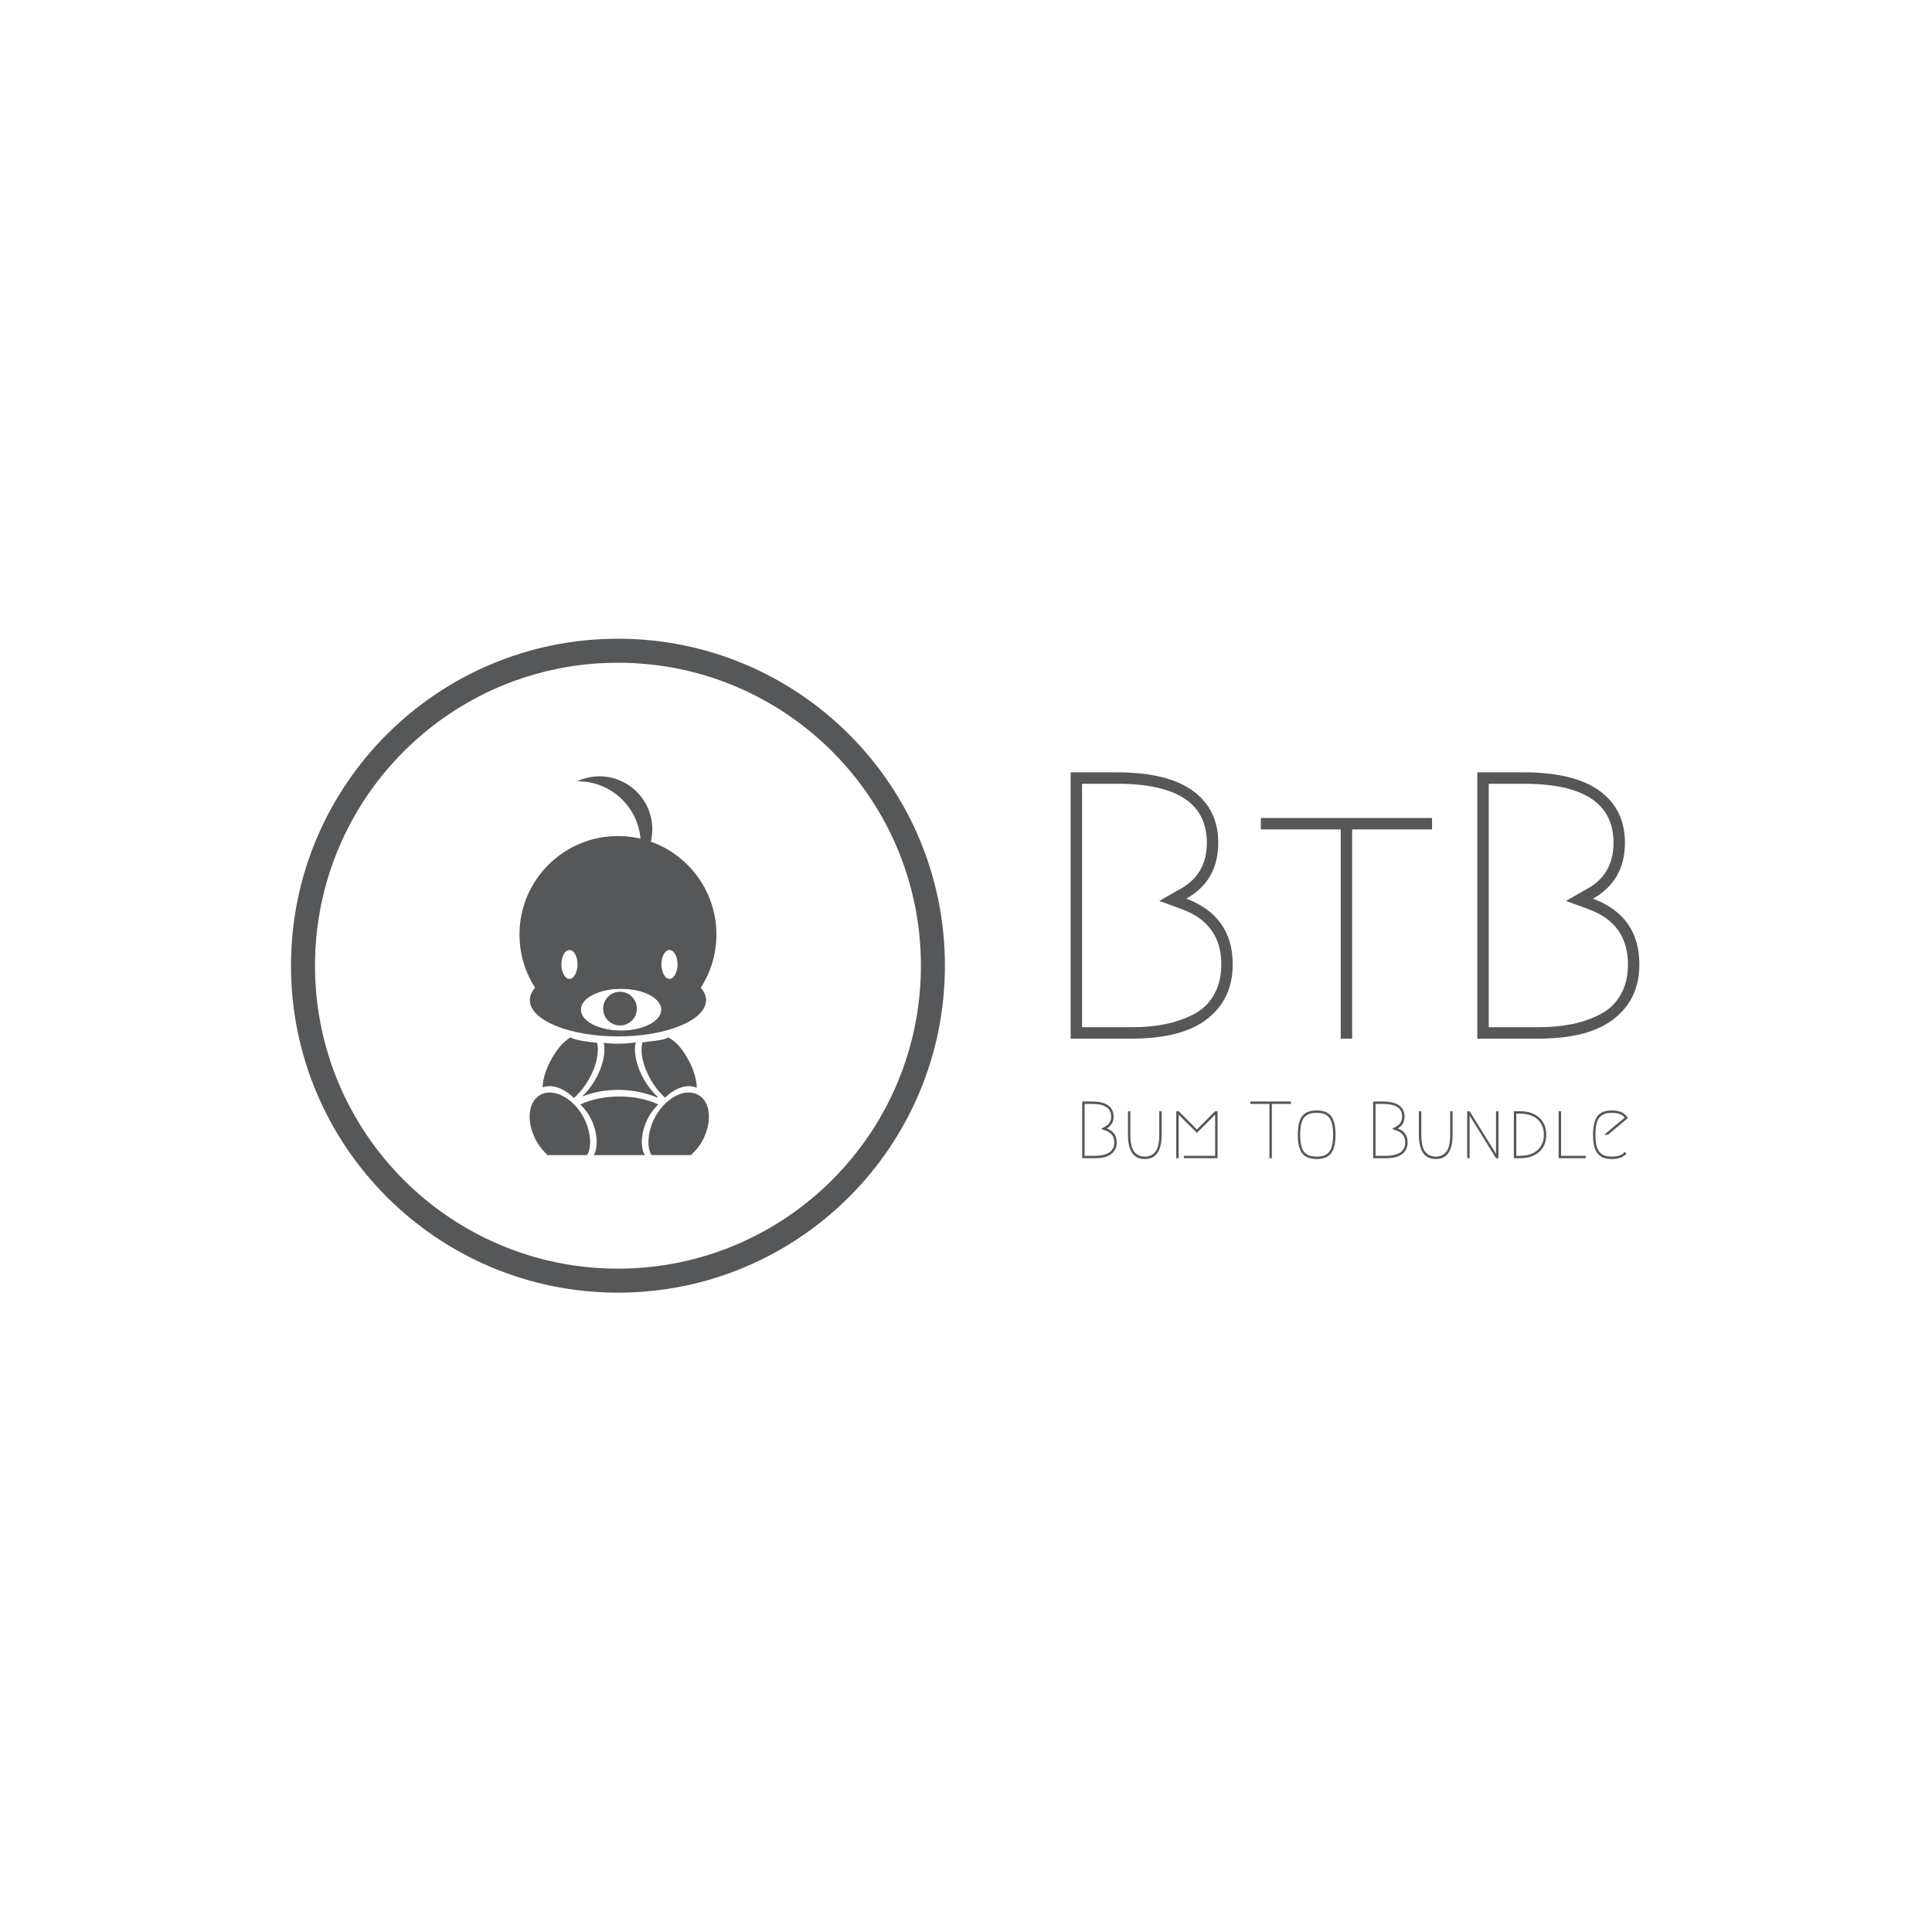
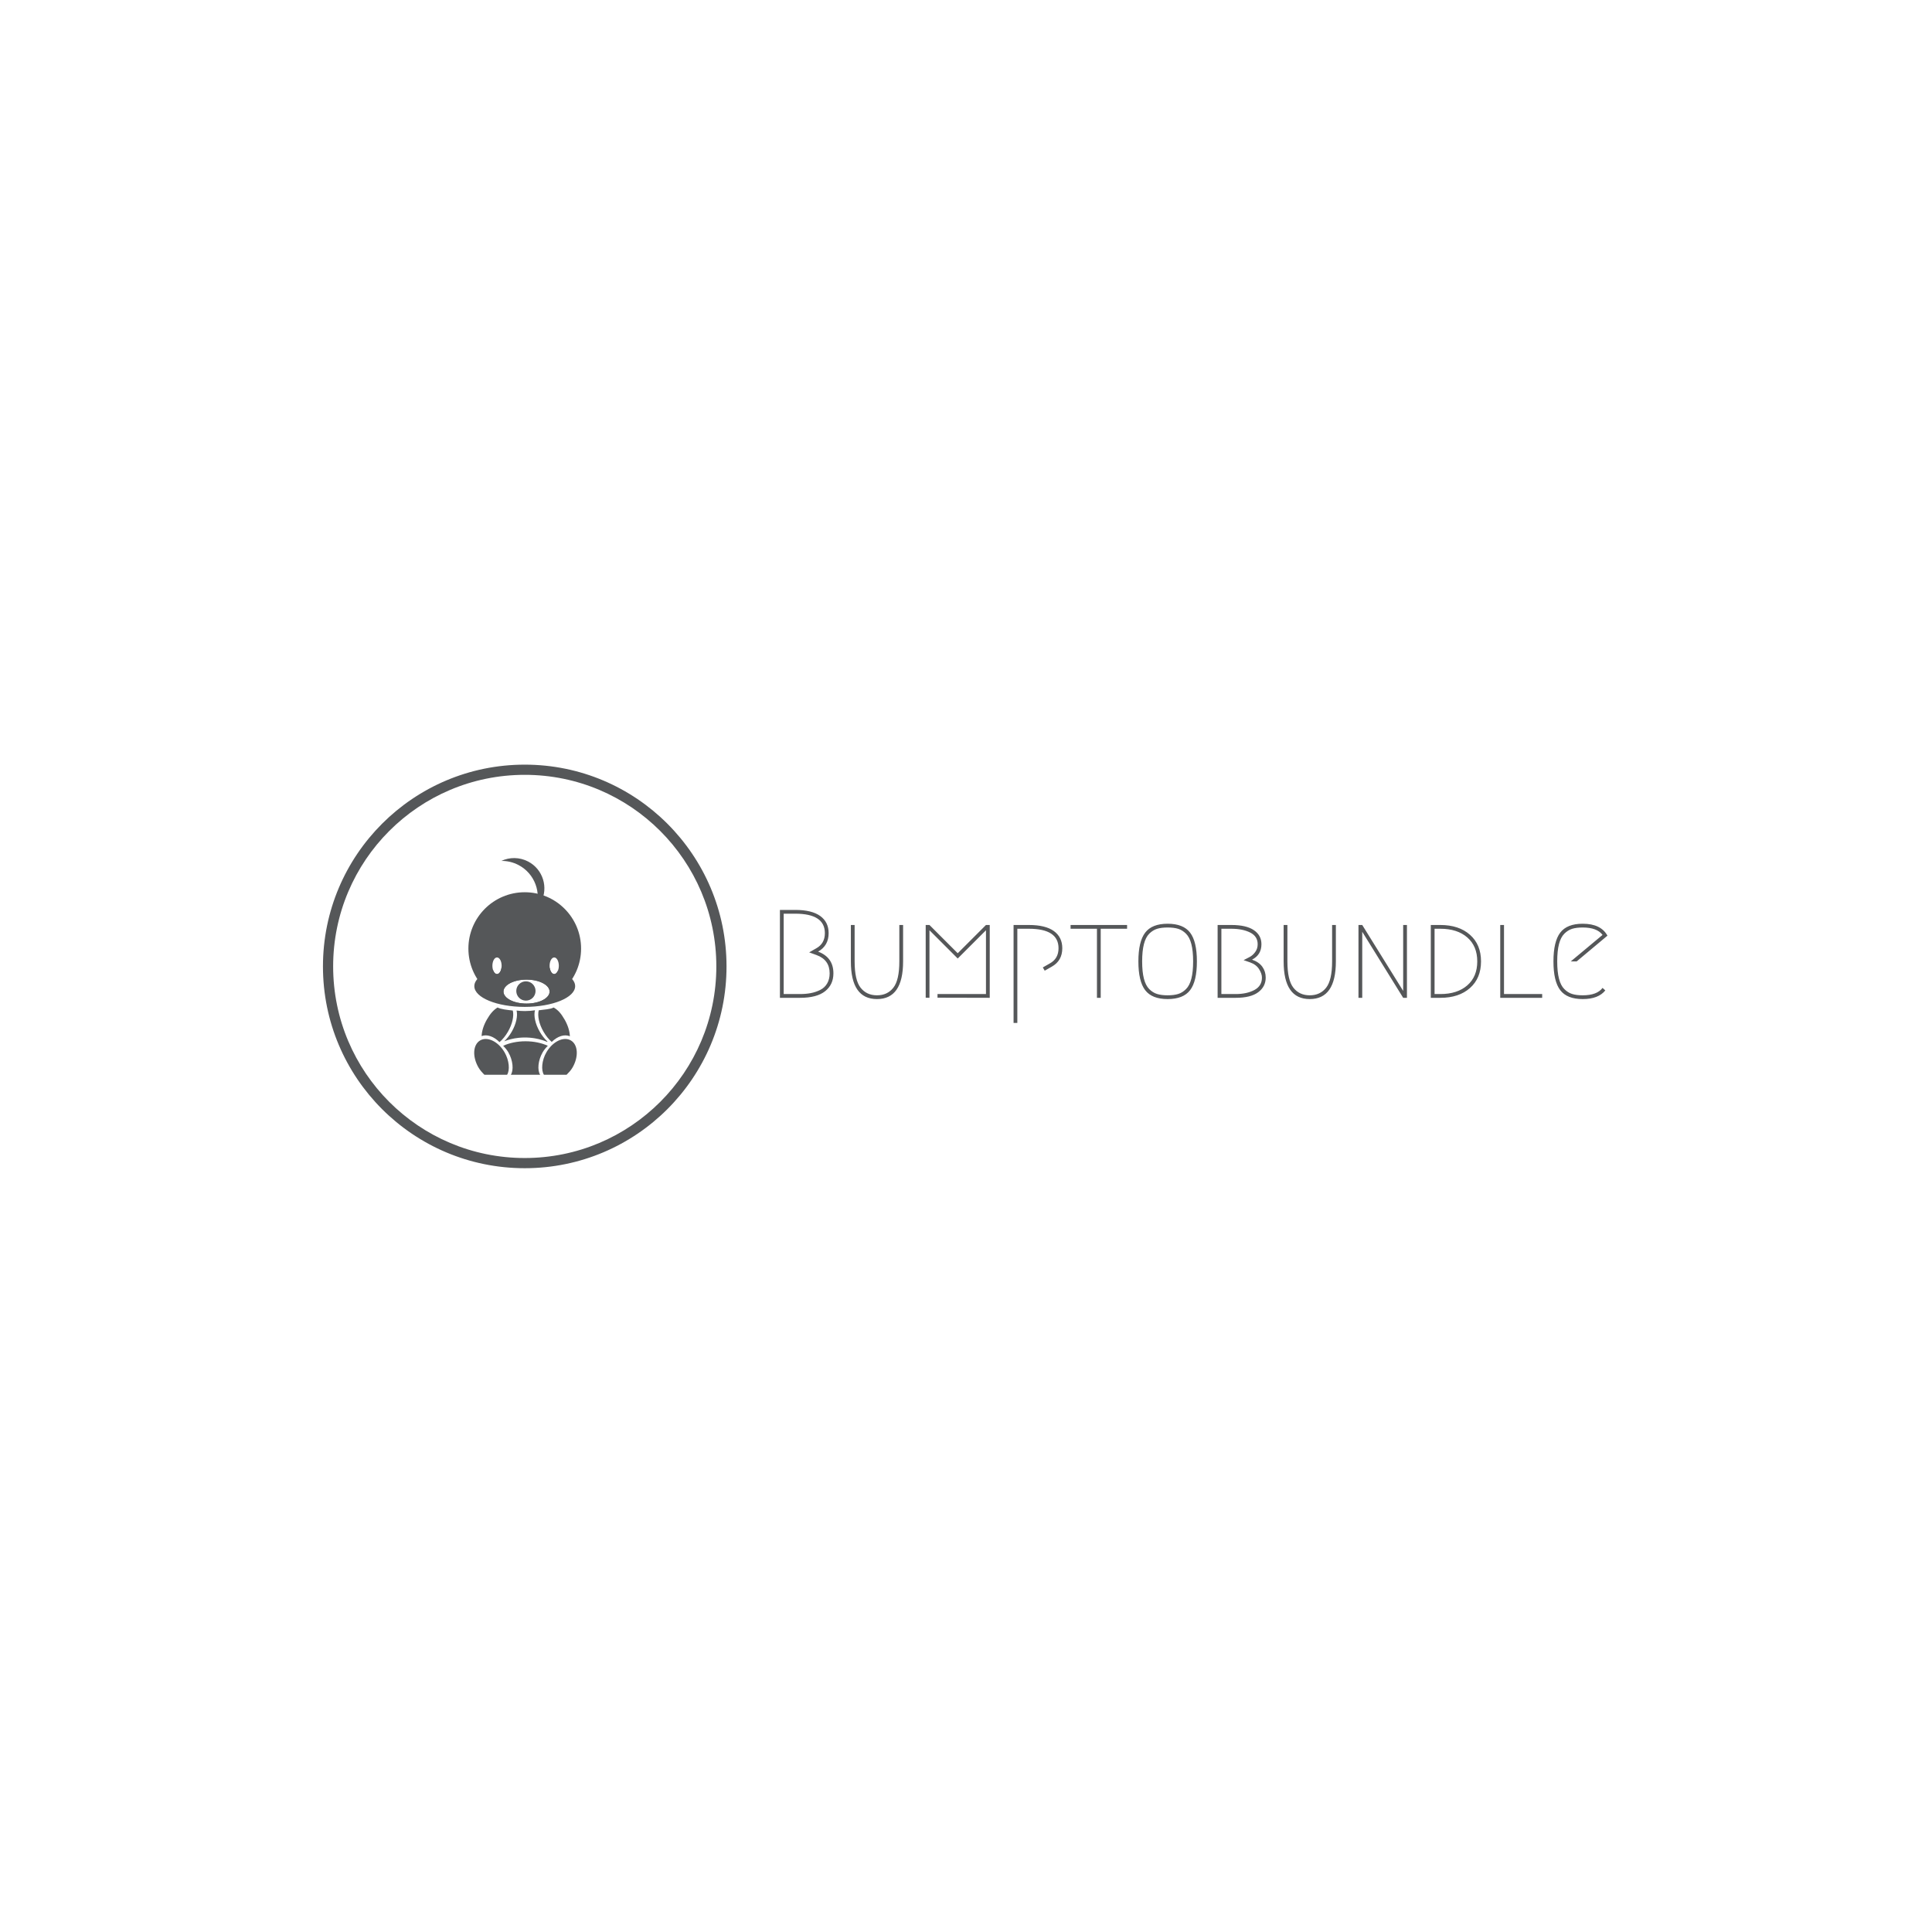
- <svg xmlns="http://www.w3.org/2000/svg" version="1.1" width="1000" height="1000" viewBox="0 0 1000 1000">
-   <rect width="1000" height="1000" fill="#ffffff" />
-   <g transform="matrix(0.7,0,0,0.7,149.5758,330.4384)">
-     <svg viewBox="0 0 396 192" data-background-color="#ffffff" preserveAspectRatio="xMidYMid meet" height="484" width="1000">
-       <g id="tight-bounds" transform="matrix(1,0,0,1,0.2399998,0.0915815)">
-         <svg viewBox="0 0 395.52 191.817" height="191.817" width="395.52">
+ <svg xmlns="http://www.w3.org/2000/svg" version="1.1" width="1500" height="1500" viewBox="0 0 1500 1500">
+   <rect width="1500" height="1500" fill="#ffffff" />
+   <g transform="matrix(0.6666667,0,0,0.6666667,249.3939,593.9975)">
+     <svg viewBox="0 0 396 124" data-background-color="#ffffff" preserveAspectRatio="xMidYMid meet" height="469" width="1500">
+       <g id="tight-bounds" transform="matrix(1,0,0,1,0.24,-0.1312198)">
+         <svg viewBox="0 0 395.52 124.262" height="124.262" width="395.52">
          <g>
-             <svg viewBox="0 0 937.737 454.778" height="191.817" width="395.52">
-               <g transform="matrix(1,0,0,1,542.2173,92.92803)">
-                 <svg viewBox="0 0 395.52 268.922" height="268.922" width="395.52">
+             <svg viewBox="0 0 613.888 192.868" height="124.262" width="395.52">
+               <g transform="matrix(1,0,0,1,218.3684,69.43005)">
+                 <svg viewBox="0 0 395.52 54.008" height="54.008" width="395.52">
                  <g id="textblocktransform">
-                     <svg viewBox="0 0 395.52 268.922" height="268.922" width="395.52" id="textblock">
+                     <svg viewBox="0 0 395.52 54.008" height="54.008" width="395.52" id="textblock">
                      <g>
-                         <rect width="0" height="16.701" y="240.567" fill="#555759" data-fill-palette-color="tertiary" />
-                         <rect width="0" height="16.701" y="240.567" x="395.52" fill="#555759" data-fill-palette-color="tertiary" />
-                       </g>
-                       <g>
-                         <svg viewBox="0 0 395.52 185.193" height="185.193" width="395.52">
+                         <svg viewBox="0 0 395.52 54.008" height="54.008" width="395.52">
                          <g transform="matrix(1,0,0,1,0,0)">
-                             <svg width="395.52" viewBox="4.95 -35 74.75 35" height="185.193" data-palette-color="#555759">
-                               <path d="M12.95 0L12.95 0 4.95 0 4.95-35 11.05-35Q17.65-35 21-32.58 24.35-30.15 24.35-25.75L24.35-25.75Q24.35-20.75 20.15-18.4L20.15-18.4Q26.25-16.1 26.25-9.75L26.25-9.75Q26.25-5.25 22.95-2.63 19.65 0 12.95 0ZM6.45-1.5L12.95-1.5Q15.3-1.5 17.25-1.88 19.2-2.25 20.98-3.13 22.75-4 23.75-5.7 24.75-7.4 24.75-9.75L24.75-9.75Q24.75-15.1 19.6-17L19.6-17 16.6-18.1 19.4-19.7Q22.85-21.6 22.85-25.75L22.85-25.75Q22.85-33.5 11.05-33.5L11.05-33.5 6.45-33.5 6.45-1.5ZM29.95-29L52.45-29 52.45-27.5 41.95-27.5 41.95 0 40.45 0 40.45-27.5 29.95-27.5 29.95-29ZM66.4 0L66.4 0 58.4 0 58.4-35 64.5-35Q71.1-35 74.45-32.58 77.8-30.15 77.8-25.75L77.8-25.75Q77.8-20.75 73.6-18.4L73.6-18.4Q79.7-16.1 79.7-9.75L79.7-9.75Q79.7-5.25 76.4-2.63 73.1 0 66.4 0ZM59.9-1.5L66.4-1.5Q68.75-1.5 70.7-1.88 72.65-2.25 74.42-3.13 76.2-4 77.2-5.7 78.2-7.4 78.2-9.75L78.2-9.75Q78.2-15.1 73.05-17L73.05-17 70.05-18.1 72.85-19.7Q76.3-21.6 76.3-25.75L76.3-25.75Q76.3-33.5 64.5-33.5L64.5-33.5 59.9-33.5 59.9-1.5Z" opacity="1" transform="matrix(1,0,0,1,0,0)" fill="#555759" class="wordmark-text-0" data-fill-palette-color="primary" id="text-0" />
-                             </svg>
-                           </g>
-                         </svg>
-                       </g>
-                       <g transform="matrix(1,0,0,1,0,228.913)">
-                         <svg viewBox="0 0 395.52 40.009" height="40.009" width="395.52">
-                           <g transform="matrix(1,0,0,1,8,0)">
-                             <svg width="379.52" viewBox="4.95 -35 336.72 35.5" height="40.009" data-palette-color="#555759">
-                               <path d="M12.95 0L12.95 0 4.95 0 4.95-35 11.05-35Q17.65-35 21-32.58 24.35-30.15 24.35-25.75L24.35-25.75Q24.35-20.75 20.15-18.4L20.15-18.4Q26.25-16.1 26.25-9.75L26.25-9.75Q26.25-5.25 22.95-2.63 19.65 0 12.95 0ZM6.45-1.5L12.95-1.5Q15.3-1.5 17.25-1.88 19.2-2.25 20.98-3.13 22.75-4 23.75-5.7 24.75-7.4 24.75-9.75L24.75-9.75Q24.75-15.1 19.6-17L19.6-17 16.6-18.1 19.4-19.7Q22.85-21.6 22.85-25.75L22.85-25.75Q22.85-33.5 11.05-33.5L11.05-33.5 6.45-33.5 6.45-1.5ZM33.2-29L34.7-29 34.7-14.5Q34.7-7.05 37.07-4.03 39.45-1 43.6-1 47.75-1 50.12-4.03 52.5-7.05 52.5-14.5L52.5-14.5 52.5-29 54-29 54-14.5Q54 0.5 43.6 0.5 33.2 0.5 33.2-14.5L33.2-14.5 33.2-29ZM67.7-0.05L67.7-1.5 87-1.5 87-26.9 75.75-15.65 64.5-26.9 64.5 0 63-0.05 63-29 64.5-29 75.75-17.75 87-29 88.5-29 88.5 0 67.7-0.05ZM108.74-35L133.74-35 133.74-33.5 121.99-33.5 121.99 0 120.49 0 120.49-33.5 108.74-33.5 108.74-35ZM153.84-27.48Q152.14-28 149.64-28 147.14-28 145.44-27.48 143.74-26.95 142.31-25.53 140.89-24.1 140.19-21.38 139.49-18.65 139.49-14.5 139.49-10.35 140.19-7.63 140.89-4.9 142.31-3.48 143.74-2.05 145.44-1.53 147.14-1 149.64-1 152.14-1 153.84-1.53 155.54-2.05 156.96-3.48 158.39-4.9 159.09-7.63 159.79-10.35 159.79-14.5 159.79-18.65 159.09-21.38 158.39-24.1 156.96-25.53 155.54-26.95 153.84-27.48ZM158.59-3.05Q155.89 0.5 149.64 0.5 143.39 0.5 140.69-3.05 137.99-6.6 137.99-14.5 137.99-22.4 140.69-25.95 143.39-29.5 149.64-29.5 155.89-29.5 158.59-25.95 161.29-22.4 161.29-14.5 161.29-6.6 158.59-3.05ZM192.48 0L192.48 0 184.48 0 184.48-35 190.58-35Q197.18-35 200.53-32.58 203.88-30.15 203.88-25.75L203.88-25.75Q203.88-20.75 199.68-18.4L199.68-18.4Q205.78-16.1 205.78-9.75L205.78-9.75Q205.78-5.25 202.48-2.63 199.18 0 192.48 0ZM185.98-1.5L192.48-1.5Q194.83-1.5 196.78-1.88 198.73-2.25 200.51-3.13 202.28-4 203.28-5.7 204.28-7.4 204.28-9.75L204.28-9.75Q204.28-15.1 199.13-17L199.13-17 196.13-18.1 198.93-19.7Q202.38-21.6 202.38-25.75L202.38-25.75Q202.38-33.5 190.58-33.5L190.58-33.5 185.98-33.5 185.98-1.5ZM212.73-29L214.23-29 214.23-14.5Q214.23-7.05 216.61-4.03 218.98-1 223.13-1 227.28-1 229.66-4.03 232.03-7.05 232.03-14.5L232.03-14.5 232.03-29 233.53-29 233.53-14.5Q233.53 0.5 223.13 0.5 212.73 0.5 212.73-14.5L212.73-14.5 212.73-29ZM244.03 0L242.53 0 242.53-29 244.03-29 260.33-2.75 260.33-29 261.83-29 261.83 0 260.33 0 244.03-26.3 244.03 0ZM275.13 0L275.13 0 271.33 0 271.33-29 275.13-29Q282.53-29 286.93-25.1 291.33-21.2 291.33-14.5 291.33-7.8 286.93-3.9 282.53 0 275.13 0ZM272.83-1.5L275.13-1.5Q281.88-1.5 285.85-4.95 289.83-8.4 289.83-14.5 289.83-20.6 285.85-24.05 281.88-27.5 275.13-27.5L275.13-27.5 272.83-27.5 272.83-1.5ZM300.47-1.5L315.67-1.5 315.67 0 298.97 0 298.97-29 300.47-29 300.47-1.5ZM339.72-3.95L340.82-2.95Q338.07 0.5 331.82 0.5 325.57 0.5 322.87-3.05 320.17-6.6 320.17-14.5 320.17-22.4 322.87-25.95 325.57-29.5 331.82-29.5L331.82-29.5Q339.07-29.5 341.67-24.75L341.67-24.75 329.42-14.5 327.07-14.5 339.72-25.05Q337.52-28 331.82-28L331.82-28Q329.32-28 327.62-27.48 325.92-26.95 324.5-25.53 323.07-24.1 322.37-21.38 321.67-18.65 321.67-14.5 321.67-10.35 322.37-7.63 323.07-4.9 324.5-3.48 325.92-2.05 327.62-1.53 329.32-1 331.82-1L331.82-1Q337.52-1 339.72-3.95L339.72-3.95Z" opacity="1" transform="matrix(1,0,0,1,0,0)" fill="#555759" class="slogan-text-1" data-fill-palette-color="secondary" id="text-1" />
+                             <svg width="395.52" viewBox="4.95 -35 329.52 45" height="54.008" data-palette-color="#555759">
+                               <path d="M12.95 0L12.95 0 4.95 0 4.95-35 11.05-35Q17.65-35 21-32.58 24.35-30.15 24.35-25.75L24.35-25.75Q24.35-20.75 20.15-18.4L20.15-18.4Q26.25-16.1 26.25-9.75L26.25-9.75Q26.25-5.25 22.95-2.63 19.65 0 12.95 0ZM6.45-1.5L12.95-1.5Q15.3-1.5 17.25-1.88 19.2-2.25 20.98-3.13 22.75-4 23.75-5.7 24.75-7.4 24.75-9.75L24.75-9.75Q24.75-15.1 19.6-17L19.6-17 16.6-18.1 19.4-19.7Q22.85-21.6 22.85-25.75L22.85-25.75Q22.85-33.5 11.05-33.5L11.05-33.5 6.45-33.5 6.45-1.5ZM33.2-29L34.7-29 34.7-14.5Q34.7-7.05 37.07-4.03 39.45-1 43.6-1 47.75-1 50.12-4.03 52.5-7.05 52.5-14.5L52.5-14.5 52.5-29 54-29 54-14.5Q54 0.5 43.6 0.5 33.2 0.5 33.2-14.5L33.2-14.5 33.2-29ZM67.7-0.05L67.7-1.5 87-1.5 87-26.9 75.75-15.65 64.5-26.9 64.5 0 63-0.05 63-29 64.5-29 75.75-17.75 87-29 88.5-29 88.5 0 67.7-0.05ZM113.19-12.4L110.39-10.8 109.64-12.1 112.44-13.7Q115.89-15.6 115.89-19.75L115.89-19.75Q115.89-27.5 104.09-27.5L104.09-27.5 99.49-27.5 99.49 10 97.99 10 97.99-29 104.09-29Q110.69-29 114.04-26.58 117.39-24.15 117.39-19.75L117.39-19.75Q117.39-14.75 113.19-12.4L113.19-12.4ZM120.69-29L143.19-29 143.19-27.5 132.69-27.5 132.69 0 131.19 0 131.19-27.5 120.69-27.5 120.69-29ZM163.54-27.48Q161.84-28 159.34-28 156.84-28 155.14-27.48 153.44-26.95 152.01-25.53 150.59-24.1 149.89-21.38 149.19-18.65 149.19-14.5 149.19-10.35 149.89-7.63 150.59-4.9 152.01-3.48 153.44-2.05 155.14-1.53 156.84-1 159.34-1 161.84-1 163.54-1.53 165.24-2.05 166.66-3.48 168.09-4.9 168.79-7.63 169.49-10.35 169.49-14.5 169.49-18.65 168.79-21.38 168.09-24.1 166.66-25.53 165.24-26.95 163.54-27.48ZM168.29-3.05Q165.59 0.5 159.34 0.5 153.09 0.5 150.39-3.05 147.69-6.6 147.69-14.5 147.69-22.4 150.39-25.95 153.09-29.5 159.34-29.5 165.59-29.5 168.29-25.95 170.99-22.4 170.99-14.5 170.99-6.6 168.29-3.05ZM186.44 0L186.44 0 179.24 0 179.24-29 184.74-29Q190.64-29 193.66-26.95 196.69-24.9 196.69-21.35L196.69-21.35Q196.69-17.1 192.94-15.2L192.94-15.2Q195.69-14.25 197.04-12.38 198.39-10.5 198.39-8.05L198.39-8.05Q198.39-4.45 195.41-2.23 192.44 0 186.44 0ZM180.74-1.5L186.44-1.5Q190.84-1.5 193.86-3.1 196.89-4.7 196.89-8.05L196.89-8.05Q196.89-9.6 195.74-11.43 194.59-13.25 192.19-14.1L192.19-14.1 189.59-15 191.99-16.25Q193.24-16.9 194.21-18.23 195.19-19.55 195.19-21.35L195.19-21.35Q195.19-24.5 192.19-26 189.19-27.5 184.74-27.5L184.74-27.5 180.74-27.5 180.74-1.5ZM205.53-29L207.03-29 207.03-14.5Q207.03-7.05 209.41-4.03 211.78-1 215.93-1 220.08-1 222.46-4.03 224.83-7.05 224.83-14.5L224.83-14.5 224.83-29 226.33-29 226.33-14.5Q226.33 0.5 215.93 0.5 205.53 0.5 205.53-14.5L205.53-14.5 205.53-29ZM236.83 0L235.33 0 235.33-29 236.83-29 253.13-2.75 253.13-29 254.63-29 254.63 0 253.13 0 236.83-26.3 236.83 0ZM267.93 0L267.93 0 264.13 0 264.13-29 267.93-29Q275.33-29 279.73-25.1 284.13-21.2 284.13-14.5 284.13-7.8 279.73-3.9 275.33 0 267.93 0ZM265.63-1.5L267.93-1.5Q274.68-1.5 278.65-4.95 282.63-8.4 282.63-14.5 282.63-20.6 278.65-24.05 274.68-27.5 267.93-27.5L267.93-27.5 265.63-27.5 265.63-1.5ZM293.28-1.5L308.48-1.5 308.48 0 291.78 0 291.78-29 293.28-29 293.28-1.5ZM332.52-3.95L333.62-2.95Q330.87 0.5 324.62 0.5 318.37 0.5 315.67-3.05 312.97-6.6 312.97-14.5 312.97-22.4 315.67-25.95 318.37-29.5 324.62-29.5L324.62-29.5Q331.87-29.5 334.47-24.75L334.47-24.75 322.22-14.5 319.87-14.5 332.52-25.05Q330.32-28 324.62-28L324.62-28Q322.12-28 320.42-27.48 318.72-26.95 317.3-25.53 315.87-24.1 315.17-21.38 314.47-18.65 314.47-14.5 314.47-10.35 315.17-7.63 315.87-4.9 317.3-3.48 318.72-2.05 320.42-1.53 322.12-1 324.62-1L324.62-1Q330.32-1 332.52-3.95L332.52-3.95Z" opacity="1" transform="matrix(1,0,0,1,0,0)" fill="#555759" class="wordmark-text-0" data-fill-palette-color="primary" id="text-0" />
                            </svg>
                          </g>
                        </svg>
                      </g>
                    </svg>
                  </g>
                </svg>
              </g>
              <g>
-                 <svg viewBox="0 0 454.778 454.778" height="454.778" width="454.778">
+                 <svg viewBox="0 0 192.868 192.868" height="192.868" width="192.868">
                  <g>
                    <svg />
                  </g>
                  <g id="icon-0">
-                     <svg viewBox="0 0 454.778 454.778" height="454.778" width="454.778">
+                     <svg viewBox="0 0 192.868 192.868" height="192.868" width="192.868">
                      <g>
-                         <path d="M0 227.389c0-125.583 101.805-227.389 227.389-227.389 125.583 0 227.389 101.805 227.389 227.389 0 125.583-101.805 227.389-227.389 227.389-125.583 0-227.389-101.805-227.389-227.389zM227.389 438.077c116.36 0 210.688-94.328 210.688-210.688 0-116.36-94.328-210.688-210.688-210.688-116.36 0-210.688 94.328-210.688 210.688 0 116.36 94.328 210.688 210.688 210.688z" data-fill-palette-color="tertiary" fill="#555759" stroke="transparent" />
+                         <path d="M0 96.434c0-53.259 43.175-96.434 96.434-96.434 53.259 0 96.434 43.175 96.434 96.434 0 53.259-43.175 96.434-96.434 96.434-53.259 0-96.434-43.175-96.434-96.434zM96.434 187.998c50.569 0 91.564-40.994 91.564-91.564 0-50.569-40.994-91.564-91.564-91.563-50.569 0-91.564 40.994-91.563 91.563 0 50.569 40.994 91.564 91.563 91.564z" data-fill-palette-color="tertiary" fill="#555759" stroke="transparent" />
                      </g>
-                       <g transform="matrix(1,0,0,1,158.9117,95.69392)">
-                         <svg viewBox="0 0 136.954 263.39" height="263.39" width="136.954">
+                       <g transform="matrix(1,0,0,1,69.50897,44.65181)">
+                         <svg viewBox="0 0 53.85 103.565" height="103.565" width="53.85">
                          <g>
-                             <svg version="1.1" x="0" y="0" viewBox="27 1.379 50.24 96.621" enable-background="new 0 0 100 100" xml:space="preserve" width="136.954" height="263.39" class="icon-s-0" data-fill-palette-color="accent" id="s-0">
+                             <svg version="1.1" x="0" y="0" viewBox="27 1.379 50.24 96.621" enable-background="new 0 0 100 100" xml:space="preserve" width="53.85" height="103.565" class="icon-cg-0" data-fill-palette-color="accent" id="cg-0">
                              <path d="M49.333 4.475c7.32 3.827 10.45 12.52 7.497 20.041 0.983-0.967 1.838-2.098 2.515-3.386 3.455-6.605 0.897-14.761-5.709-18.213-3.874-2.026-8.279-1.983-11.959-0.269C44.257 2.608 46.885 3.194 49.333 4.475z" fill="#555759" data-fill-palette-color="accent" />
                              <path d="M52.122 16.612C38.247 16.612 27 27.86 27 41.732c0 13.874 11.247 25.123 25.122 25.123 13.871 0 25.118-11.249 25.118-25.123C77.24 27.86 65.993 16.612 52.122 16.612zM39.754 53.094c-1.136 0-2.056-1.655-2.056-3.701 0-2.045 0.92-3.705 2.056-3.705 1.138 0 2.059 1.66 2.059 3.705C41.813 51.438 40.892 53.094 39.754 53.094zM52.922 66.262c-5.683 0-10.286-2.396-10.286-5.35 0-2.954 4.604-5.35 10.286-5.35 5.68 0 10.284 2.396 10.284 5.35C63.206 63.865 58.602 66.262 52.922 66.262zM65.263 53.094c-1.135 0-2.057-1.655-2.057-3.701 0-2.045 0.922-3.705 2.057-3.705 1.14 0 2.061 1.66 2.061 3.705C67.323 51.438 66.402 53.094 65.263 53.094z" fill="#555759" data-fill-palette-color="accent" />
                              <circle cx="52.645" cy="60.639" r="4.3" fill="#555759" data-fill-palette-color="accent" />
                              <path d="M70.77 98c0.996-1 1.914-1.943 2.675-3.26 2.79-4.832 2.439-10.203-0.781-12.063-3.221-1.859-8.095 0.47-10.883 5.302C59.691 91.595 59.363 96 60.681 98H70.77z" fill="#555759" data-fill-palette-color="accent" />
                              <path d="M34.147 98h10.09c1.318-2 0.989-6.379-1.099-9.994-2.789-4.832-7.662-7.188-10.883-5.329-3.222 1.86-3.571 7.204-0.782 12.036C32.234 96.03 33.152 97 34.147 98z" fill="#555759" data-fill-palette-color="accent" />
                              <path d="M66.939 51.533c-0.374 0.941-0.983 1.561-1.677 1.561-0.927 0-1.703-1.113-1.959-2.635-3.296-0.781-7.106-1.234-11.182-1.234-3.746 0-7.27 0.383-10.374 1.05-0.22 1.617-1.026 2.819-1.994 2.819-0.75 0-1.399-0.729-1.758-1.809-5.092 1.697-8.353 4.289-8.353 7.195 0 5.109 10.064 9.254 22.479 9.254 12.411 0 22.477-4.145 22.477-9.254C74.599 55.71 71.625 53.23 66.939 51.533zM52.922 66.262c-5.683 0-10.286-2.395-10.286-5.35s4.604-5.35 10.286-5.35c5.68 0 10.284 2.395 10.284 5.35S58.602 66.262 52.922 66.262z" fill="#555759" data-fill-palette-color="accent" />
                              <path d="M62.415 85.081c-2.733-1.262-6.189-2.021-9.956-2.021-3.768 0-7.224 0.759-9.957 2.021 0.858 0.855 1.649 1.765 2.319 2.925C46.909 91.621 47.238 96 45.92 98h13.077c-1.317-2-0.989-6.379 1.099-9.994C60.766 86.846 61.557 85.937 62.415 85.081z" fill="#555759" data-fill-palette-color="accent" />
                              <g fill="#555759" data-fill-palette-color="accent">
                                <path d="M43.004 67.99c0 0.004-0.001 0.007-0.001 0.01 1.159 0.485 2.542 0.878 4.08 1.152C45.545 68.874 44.164 68.479 43.004 67.99z" fill="#555759" data-fill-palette-color="accent" />
                                <path d="M48.193 69.325c-0.348-0.047-0.69-0.099-1.024-0.158C47.504 69.226 47.845 69.278 48.193 69.325z" fill="#555759" data-fill-palette-color="accent" />
                                <path d="M58.809 78.801c-2.03-3.518-2.761-7.158-2.133-9.547 0.079-0.012 0.156-0.027 0.234-0.04-1.463 0.239-3.049 0.377-4.72 0.377-1.333 0-2.616-0.085-3.823-0.241 0.041 0.005 0.078 0.012 0.119 0.017 0.574 2.389-0.17 5.974-2.167 9.435-0.983 1.702-2.145 3.149-3.351 4.271 0.697-0.267 1.406-0.515 2.136-0.721 0.255-0.075 0.518-0.143 0.78-0.21 0.043-0.011 0.086-0.022 0.131-0.032 1.068-0.268 2.2-0.466 3.38-0.588 0.04-0.005 0.079-0.007 0.118-0.011 0.336-0.034 0.676-0.063 1.019-0.084 0.157-0.009 0.315-0.014 0.474-0.021 0.244-0.011 0.488-0.023 0.736-0.027 0.426-0.008 0.854-0.006 1.283 0.008 0.432 0.014 0.857 0.038 1.283 0.072 0.247 0.02 0.489 0.047 0.733 0.073 0.155 0.016 0.314 0.031 0.47 0.05 0.342 0.042 0.679 0.093 1.012 0.147 0.039 0.006 0.078 0.012 0.118 0.019 1.17 0.195 2.286 0.465 3.337 0.798 0.044 0.013 0.085 0.027 0.128 0.041 0.259 0.084 0.517 0.167 0.766 0.258 0.449 0.158 0.889 0.331 1.324 0.512 0.009-0.075 0.015-0.153 0.022-0.229C60.991 81.997 59.808 80.531 58.809 78.801z" fill="#555759" data-fill-palette-color="accent" />
                              </g>
                              <path d="M64.146 83.349c2.555-2.521 5.7-3.574 8.092-2.507-0.054-2.185-0.84-4.859-2.347-7.468C68.296 70.61 66.966 69.093 65 68c-1.479 0.829-4.258 0.889-6.641 1.254-0.627 2.389 0.103 6.029 2.133 9.547C61.557 80.646 62.831 82.194 64.146 83.349z" fill="#555759" data-fill-palette-color="accent" />
                              <path d="M40.864 83.445c1.356-1.163 2.674-2.745 3.771-4.645 1.999-3.461 2.742-7.046 2.167-9.435C44.295 69.057 41.61 68.816 40 68c-1.855 1.143-3.266 2.78-4.763 5.374-1.484 2.569-2.268 5.203-2.341 7.367C35.288 79.819 38.37 80.934 40.864 83.445z" fill="#555759" data-fill-palette-color="accent" />
                            </svg>
                          </g>
                        </svg>
                      </g>
                    </svg>
                  </g>
                </svg>
              </g>
            </svg>
          </g>
          <defs />
        </svg>
-         <rect width="395.52" height="191.817" fill="none" stroke="none" visibility="hidden" />
+         <rect width="395.52" height="124.262" fill="none" stroke="none" visibility="hidden" />
      </g>
    </svg>
  </g>
</svg>
